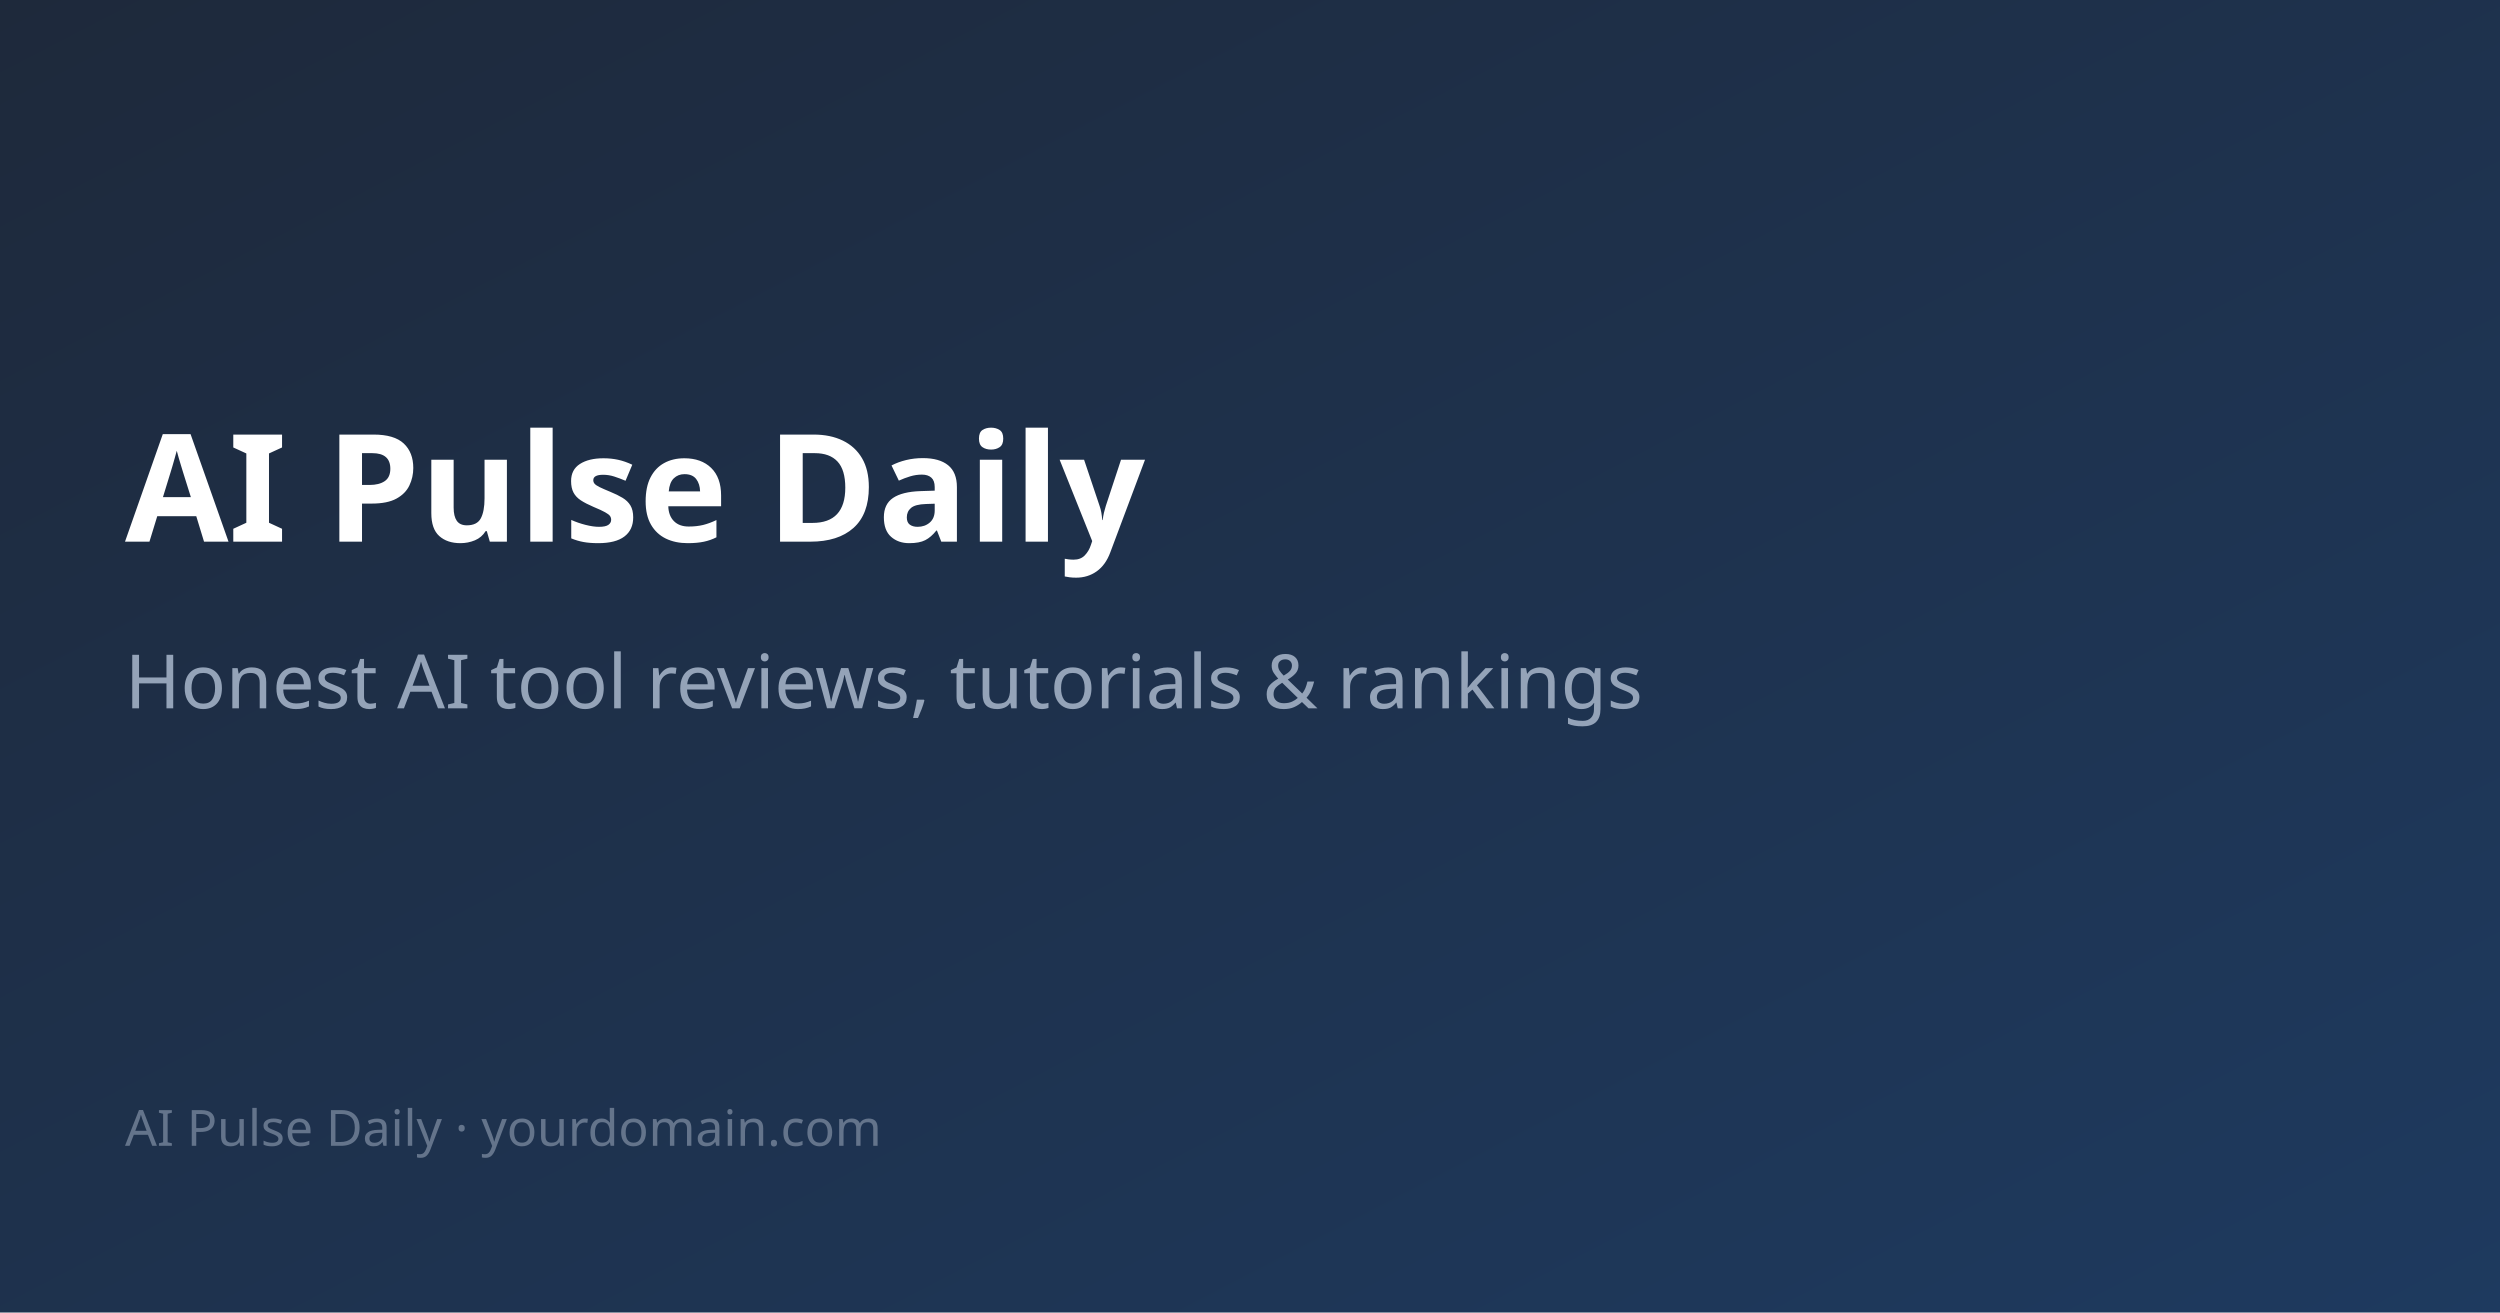
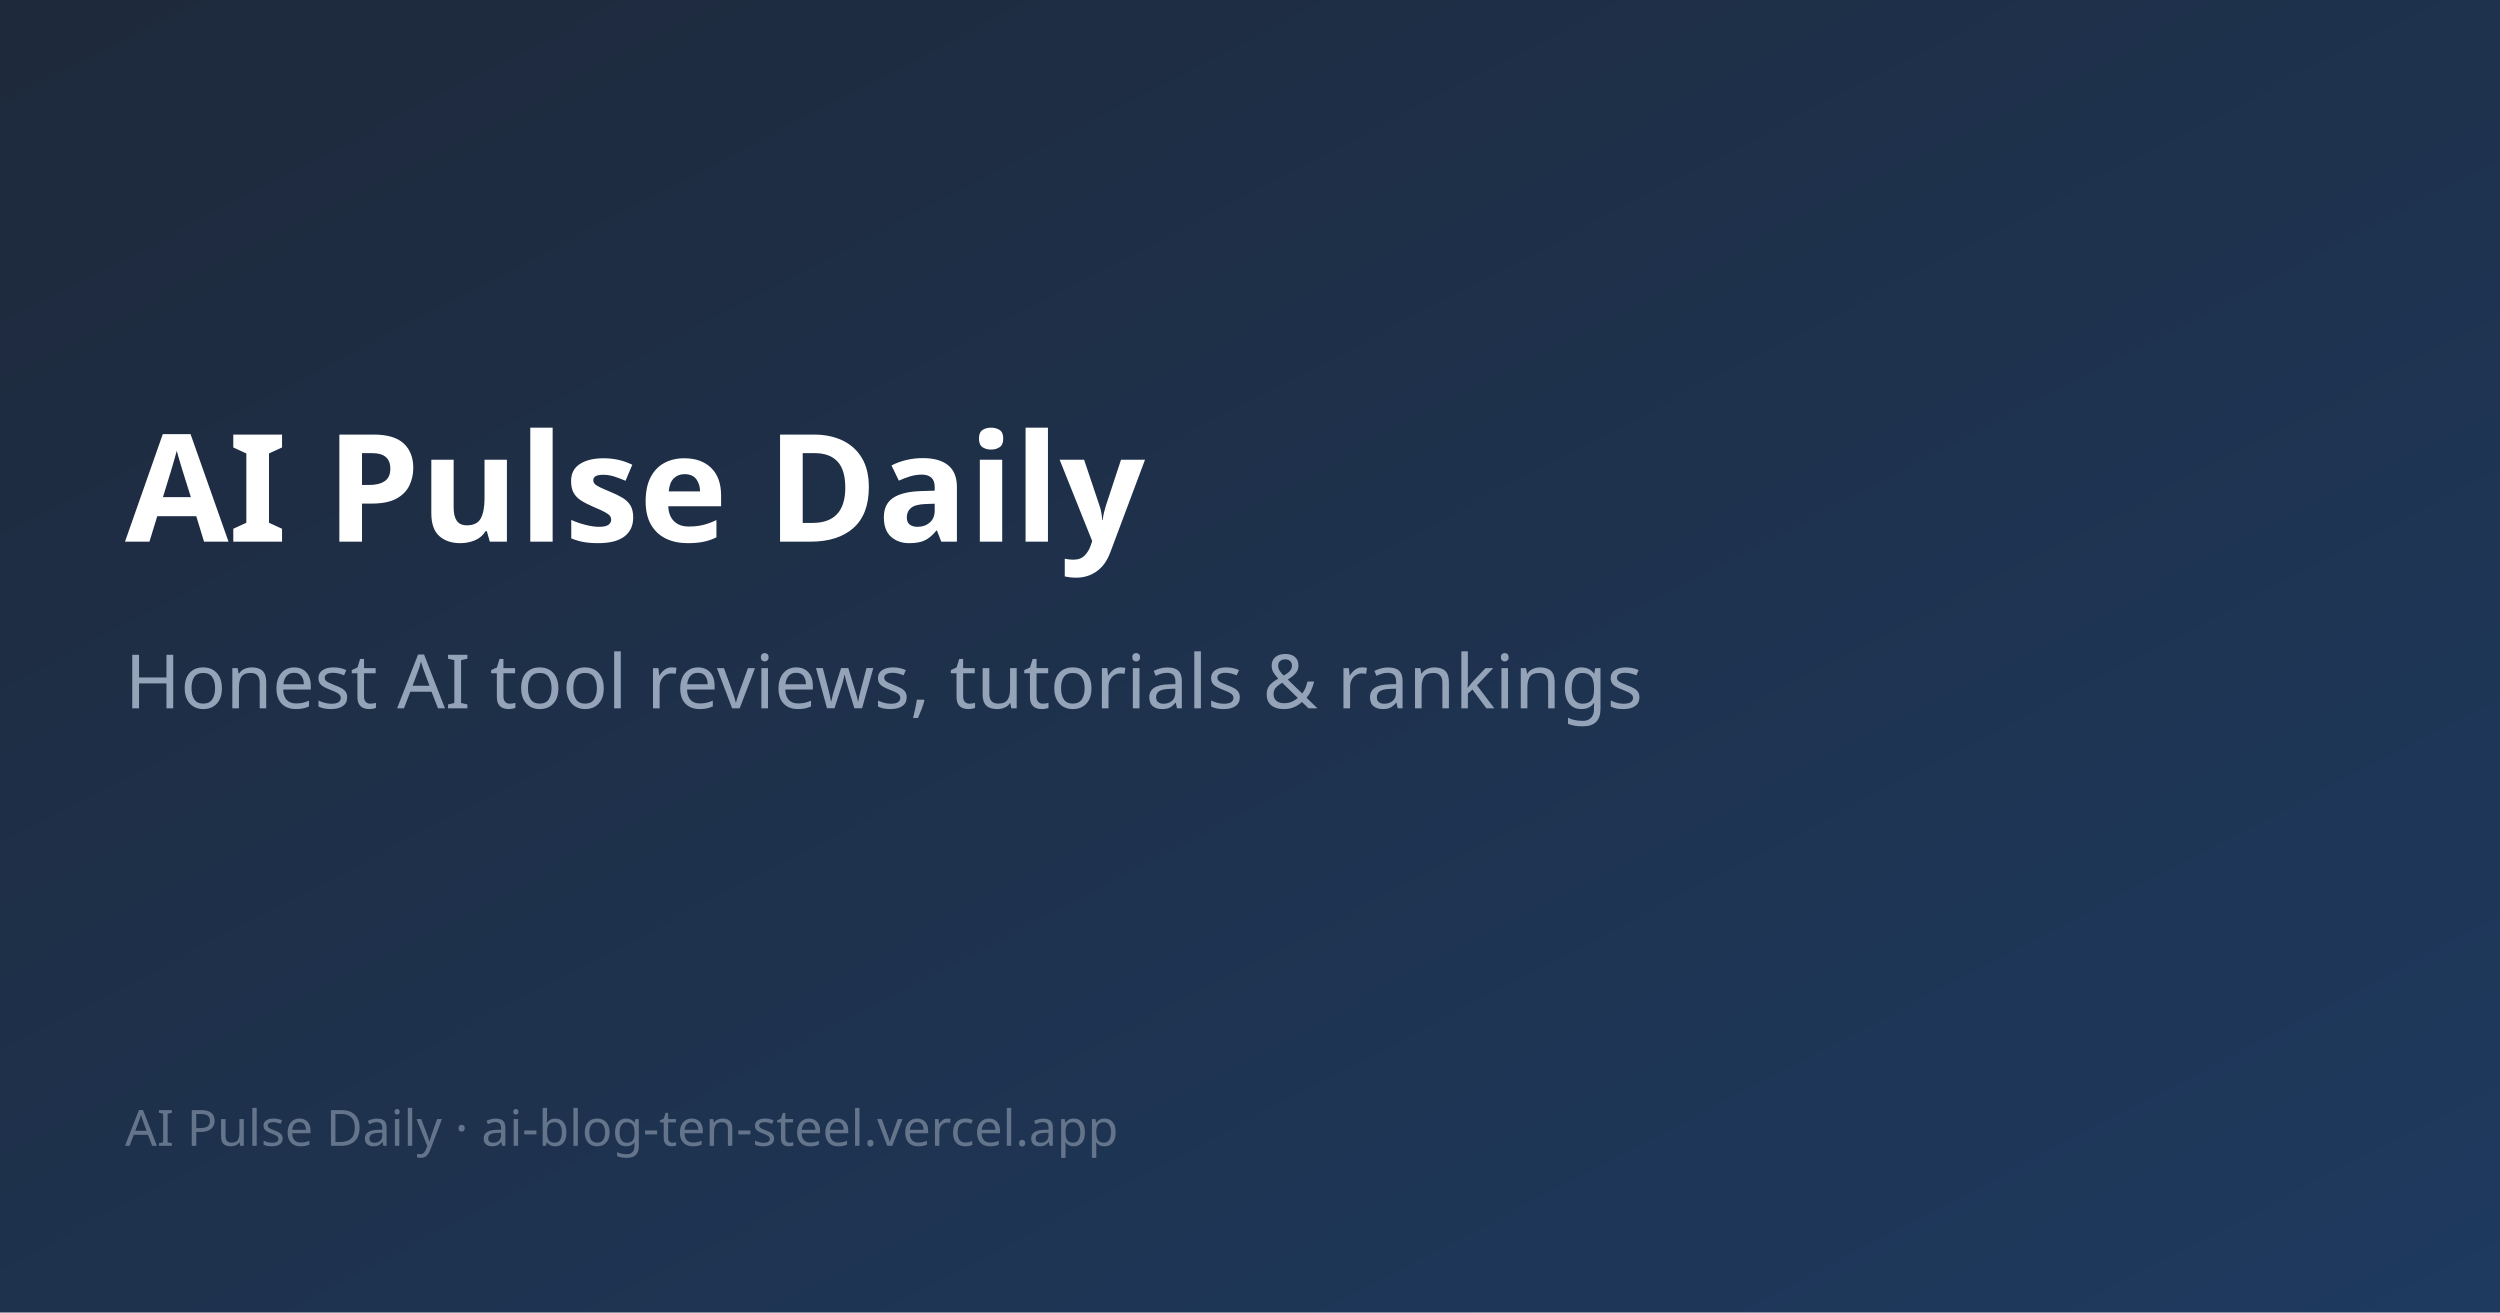
<svg xmlns="http://www.w3.org/2000/svg" width="1200" height="630" viewBox="0 0 1200 630">
  <defs>
    <linearGradient id="bg" x1="0%" y1="0%" x2="100%" y2="100%">
      <stop offset="0%" style="stop-color:#1e293b" />
      <stop offset="100%" style="stop-color:#1e3a5f" />
    </linearGradient>
  </defs>
  <rect width="1200" height="630" fill="url(#bg)" />
  <text x="60" y="260" font-family="sans-serif" font-size="72" font-weight="bold" fill="white">AI Pulse Daily</text>
  <text x="60" y="340" font-family="sans-serif" font-size="36" fill="#94a3b8">Honest AI tool reviews, tutorials &amp; rankings</text>
-   <text x="60" y="550" font-family="sans-serif" font-size="24" fill="#64748b">AI Pulse Daily · yourdomain.com</text>
+   <text x="60" y="550" font-family="sans-serif" font-size="24" fill="#64748b">AI Pulse Daily · ai-blog-ten-steel.vercel.app</text>
</svg>
